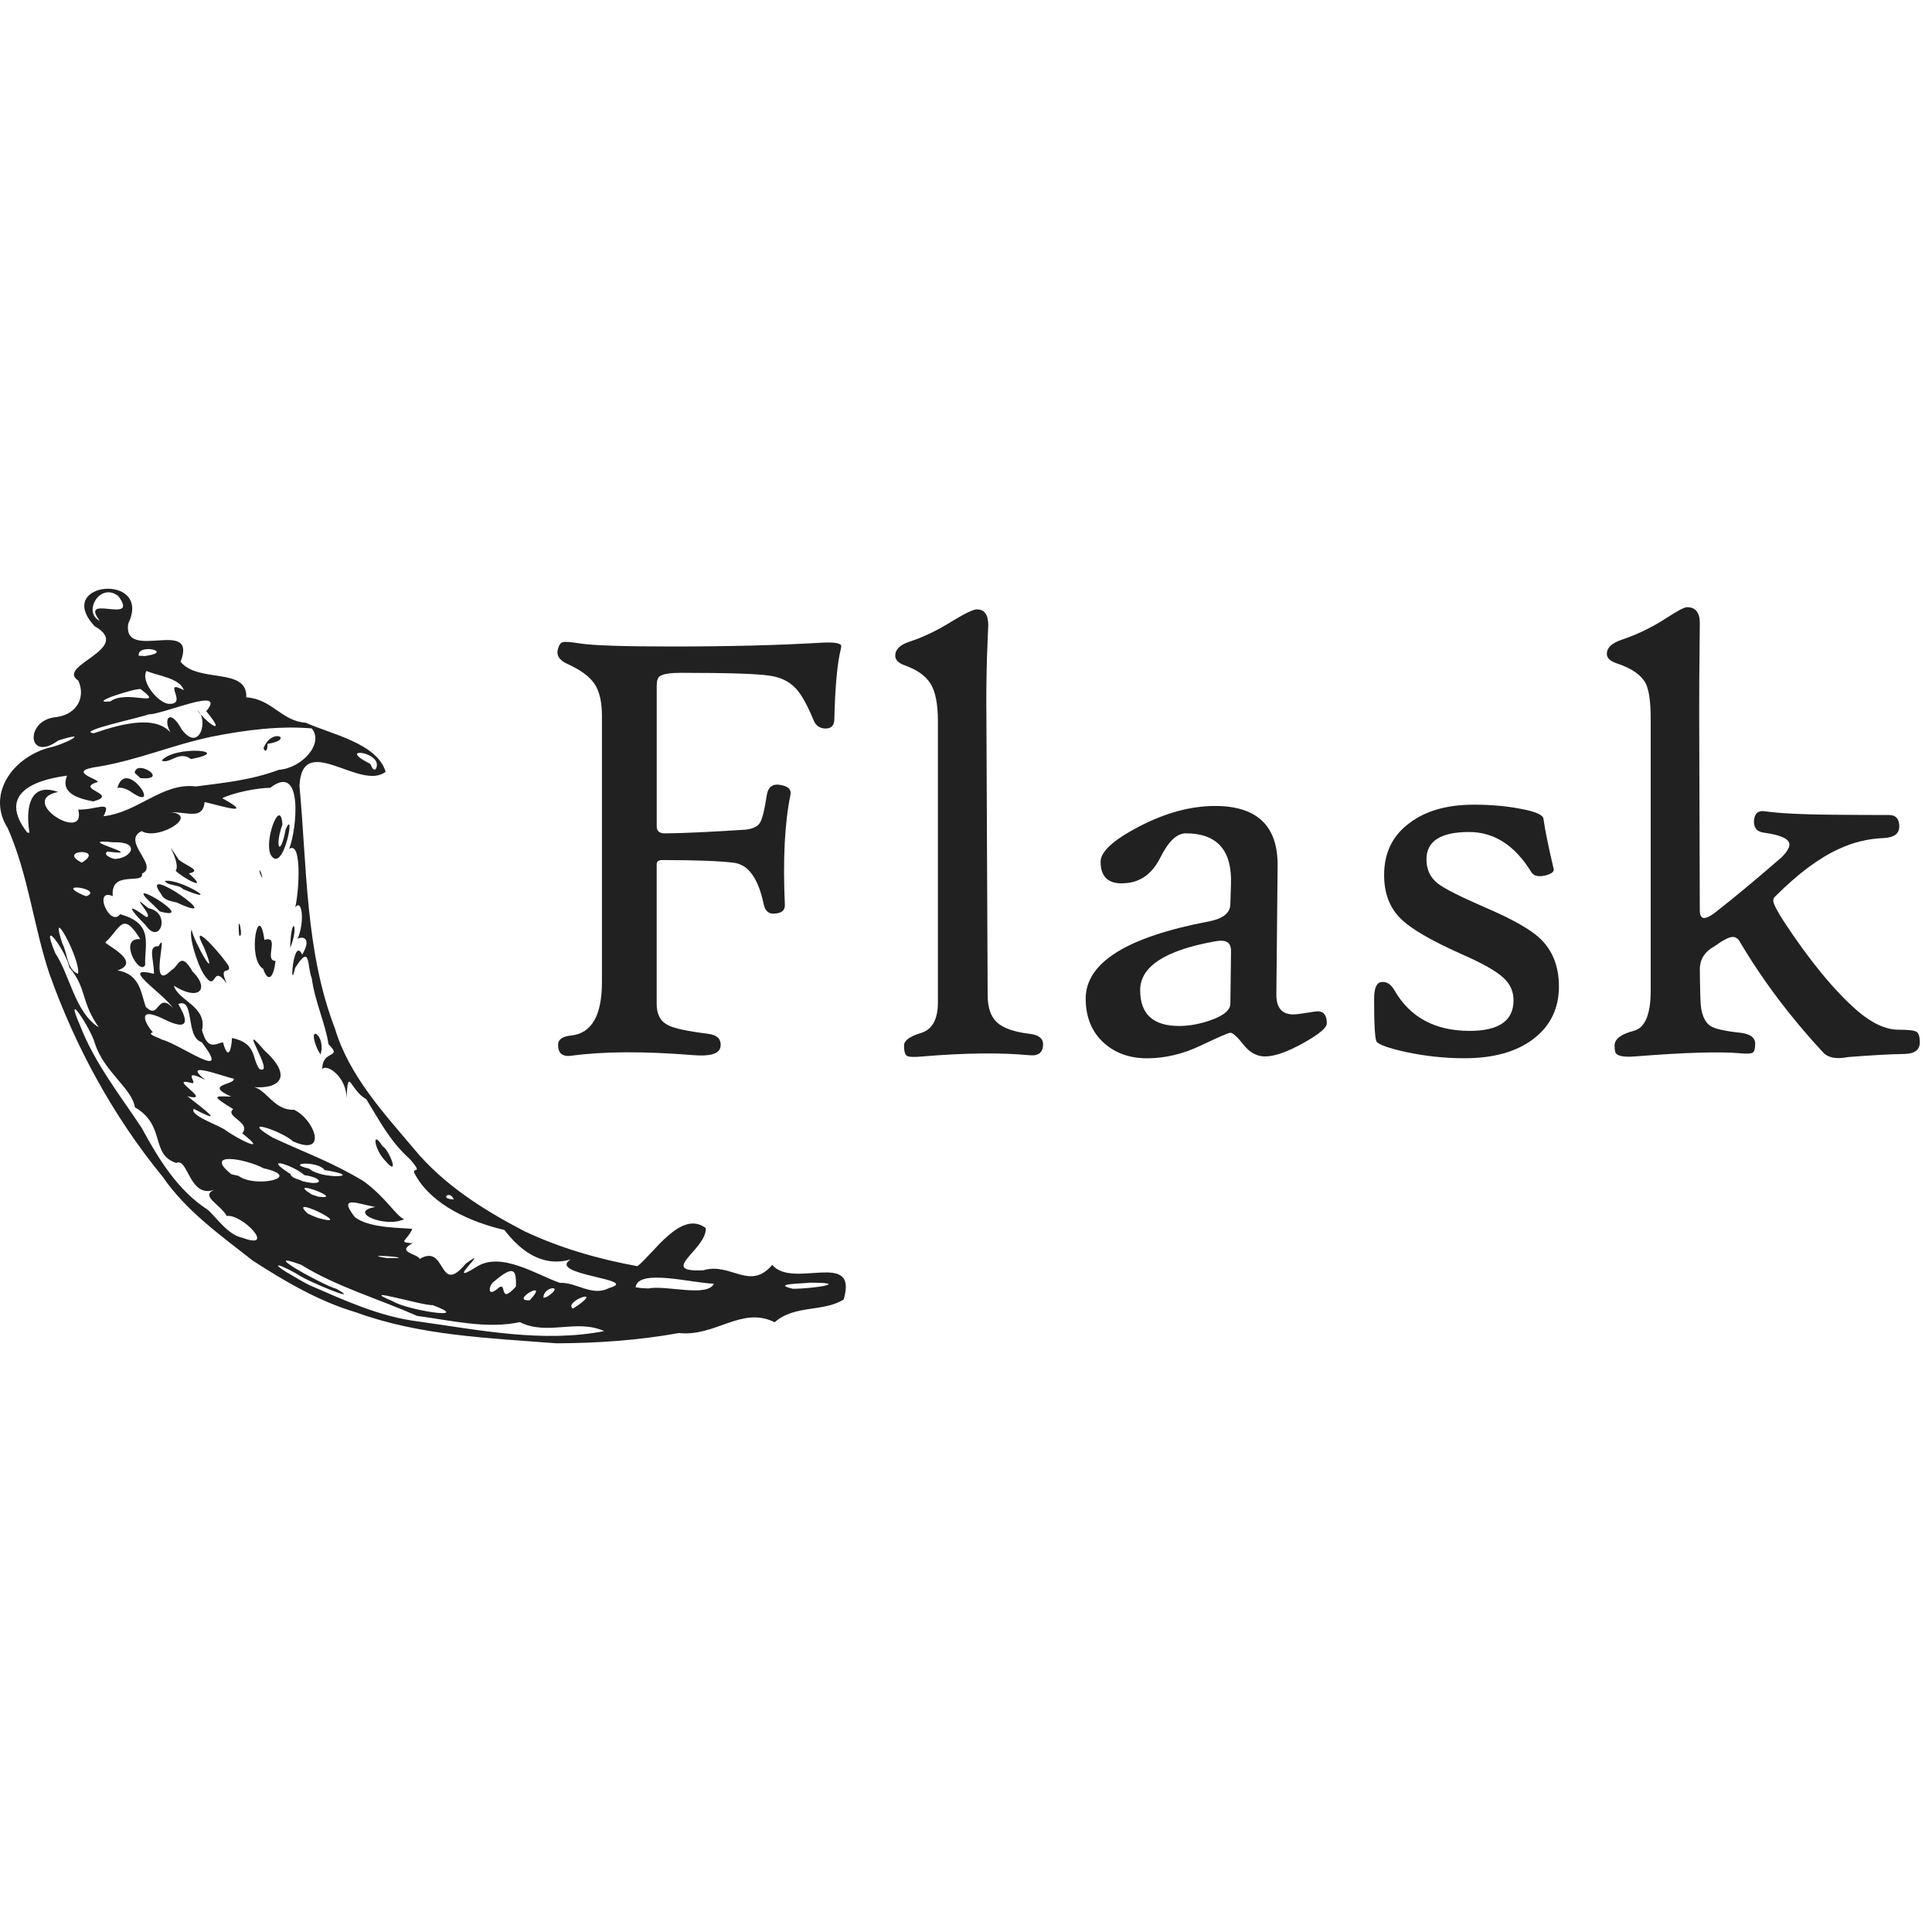
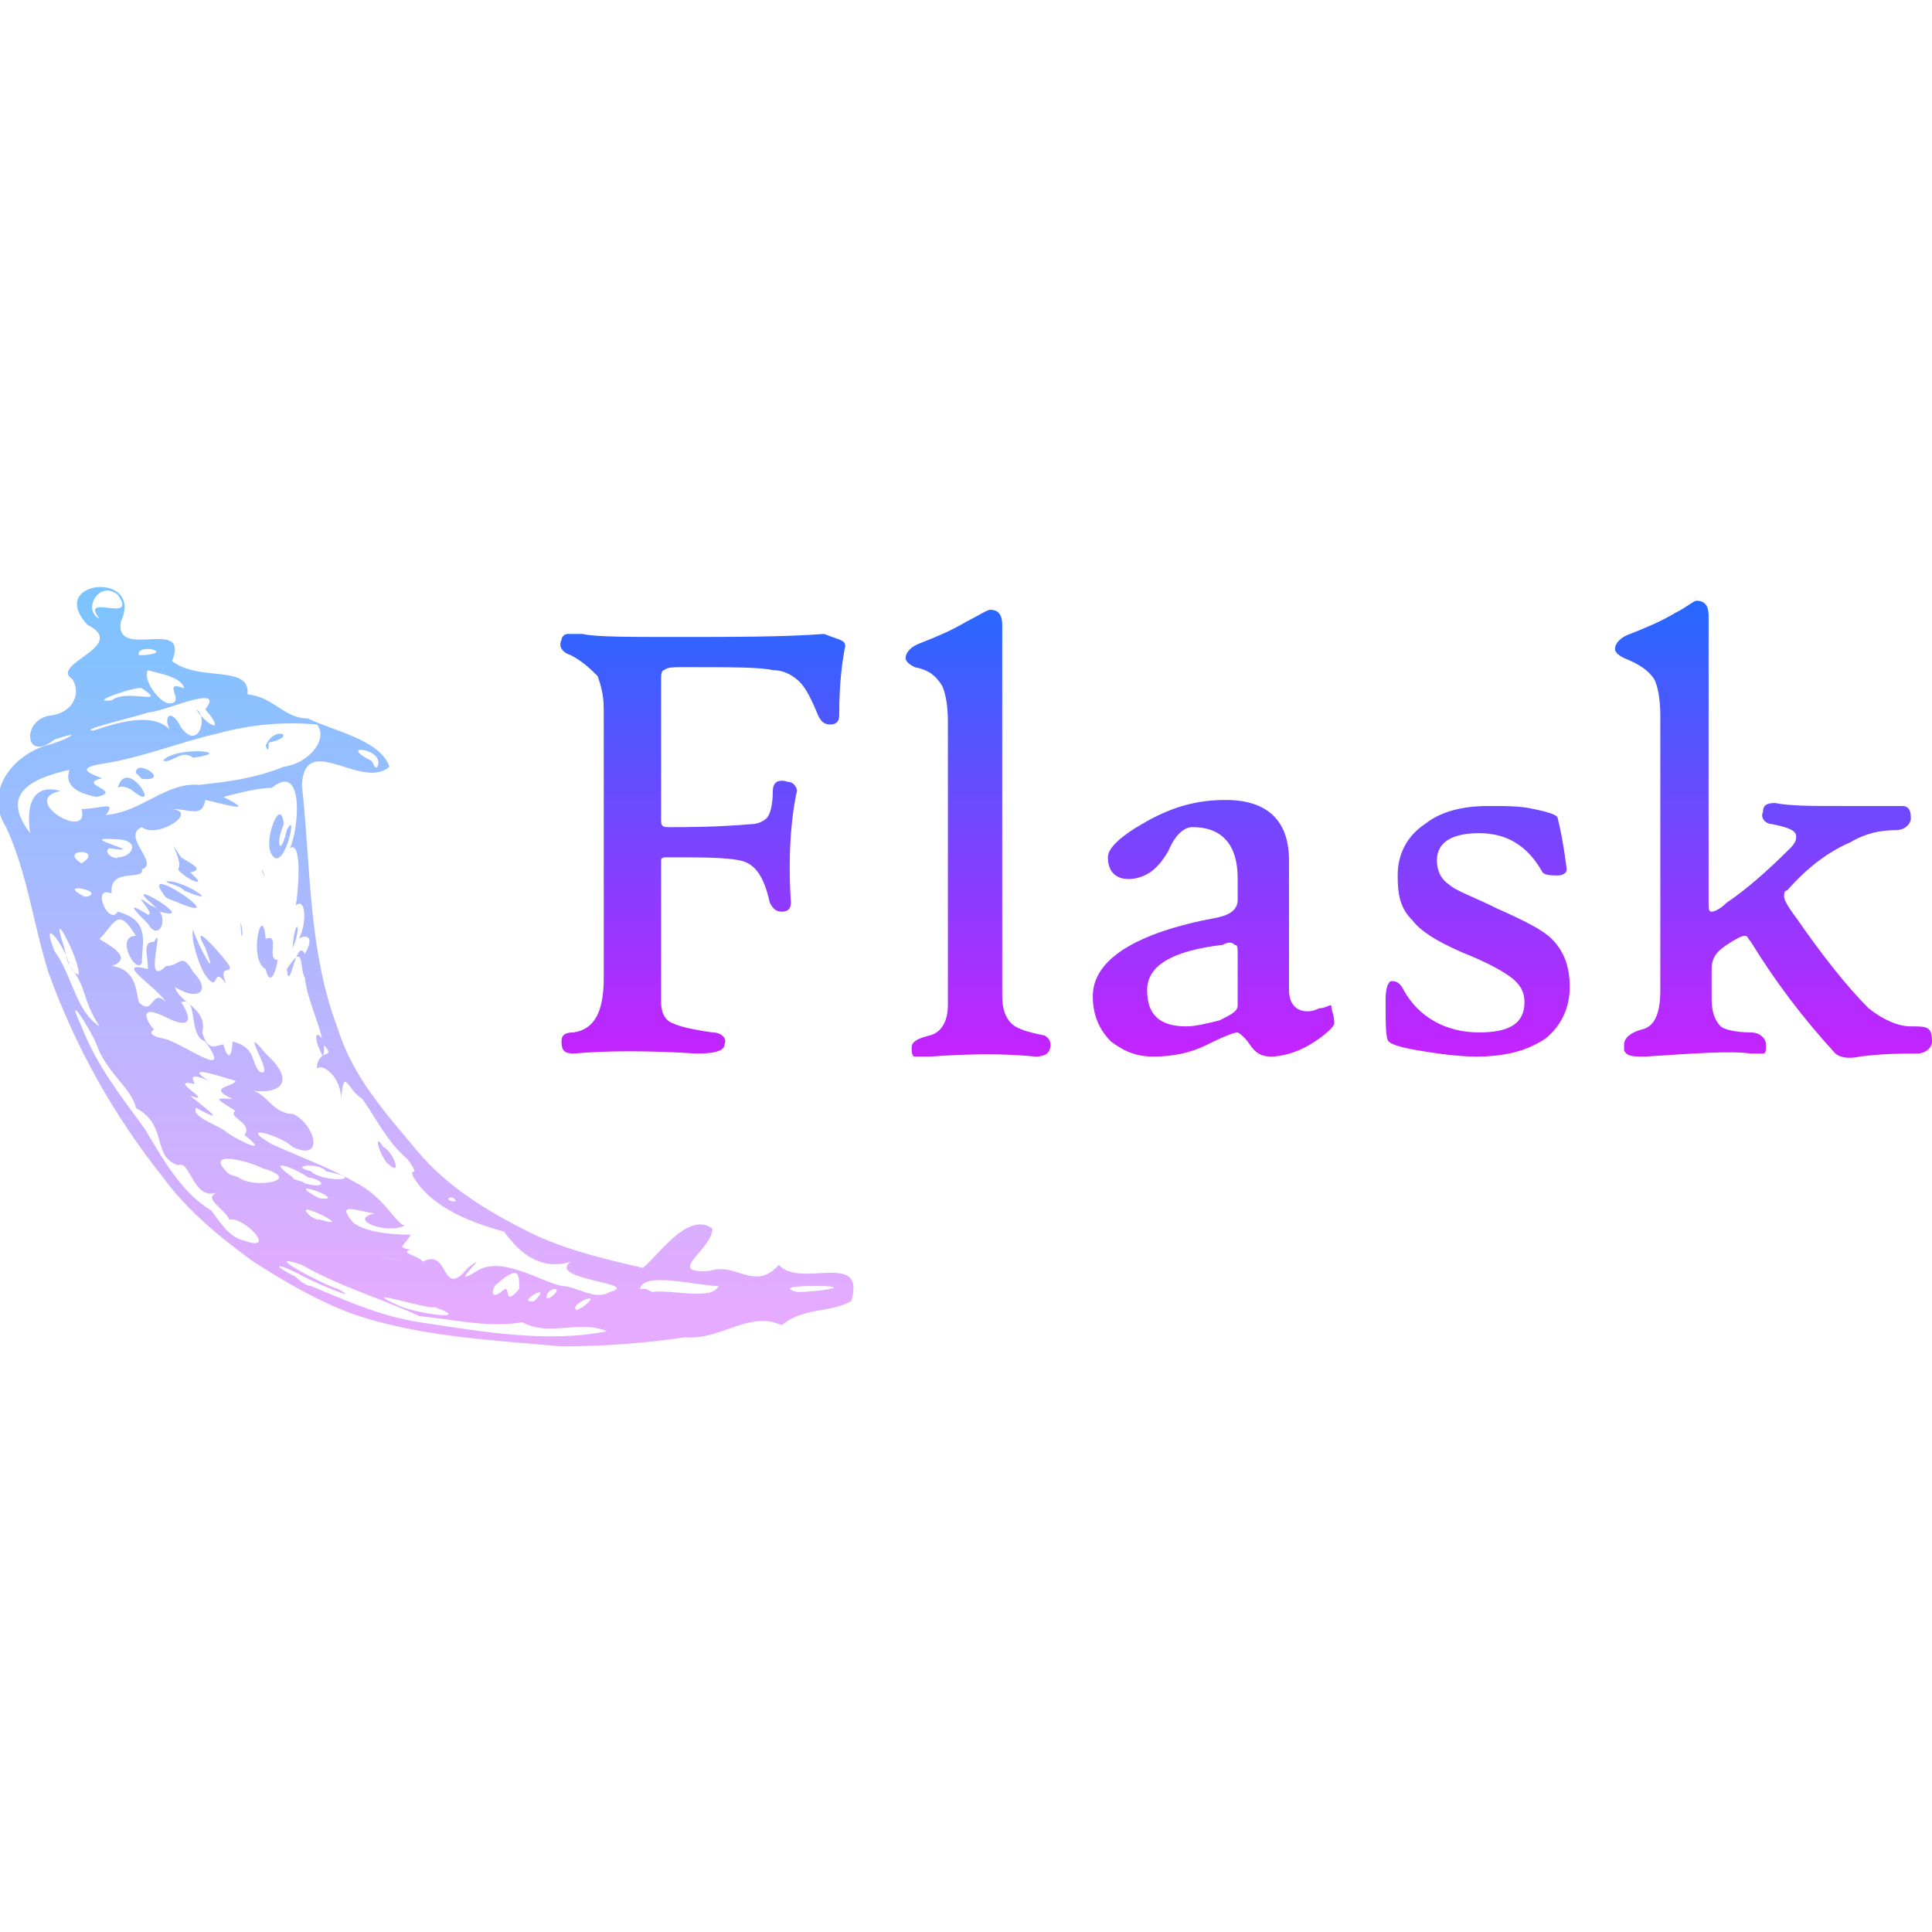
- <svg xmlns="http://www.w3.org/2000/svg" viewBox="0 0 48 48" width="96px" height="96px">
-   <path fill="#212121" d="M6.28,31.32c-0.801-0.63-1.655-1.233-2.238-2.083 c-1.228-1.499-2.173-3.235-2.82-5.059c-0.391-1.186-0.524-2.458-1.028-3.598c-0.527-0.828,0.09-1.733,0.997-1.997 c0.404-0.078,1.114-0.458,0.257-0.186c-0.768,0.564-0.843-0.512-0.055-0.58c0.538-0.071,0.736-0.512,0.552-0.908 c-0.577-0.376,1.4-0.79,0.405-1.352c-1.036-1.118,1.45-1.333,0.836-0.064c-0.147,0.976,1.737-0.179,1.3,0.949 c0.444,0.541,1.664,0.123,1.633,0.883c0.647,0.044,0.869,0.589,1.477,0.631c0.63,0.284,1.771,0.508,1.985,1.218 c-0.625,0.495-2.071-1.022-2.141,0.347c0.189,2.022,0.141,4.106,0.881,6.031c0.35,1.166,1.198,2.084,1.965,2.992 c0.733,0.889,1.726,1.516,2.738,2.043c0.888,0.419,1.845,0.696,2.813,0.871c0.392-0.3,1.085-1.416,1.698-0.946 c0.029,0.529-1.215,1.105-0.059,1.047c0.679-0.205,1.15,0.525,1.71-0.133c0.515,0.61,2.142-0.39,1.775,0.858 c-0.496,0.32-1.219,0.127-1.715,0.567c-0.819-0.409-1.471,0.366-2.377,0.268c-1.007,0.18-2.031,0.253-3.051,0.255 c-1.674-0.132-3.384-0.188-4.977-0.771C7.944,32.342,7.068,31.831,6.28,31.32L6.28,31.32z M7.694,31.932 c0.876,0.379,1.733,0.778,2.693,0.899c1.523,0.212,3.096,0.538,4.625,0.24c-0.692-0.312-1.407,0.122-2.097-0.223 c-0.827,0.178-1.714-0.045-2.554-0.155c-0.956-0.426-1.987-0.718-2.882-1.271c-1.118-0.408,0.578,0.524,0.88,0.599 c0.699,0.397-0.769-0.203-0.976-0.368c-0.586-0.328-0.66-0.26-0.058,0.074C7.447,31.797,7.567,31.872,7.694,31.932L7.694,31.932z M6.027,30.754c0.849,0.314-0.004-0.597-0.393-0.544c-0.172-0.299-0.659-0.488-0.316-0.649c-0.617,0.214-0.646-0.814-0.936-0.667 c-0.653-0.206-0.254-0.936-1.031-1.384c-0.071-0.472-0.772-0.882-0.996-1.595c-0.099-0.365-0.792-1.412-0.366-0.437 c0.363,0.939,1.001,1.742,1.532,2.545c0.412,0.764,0.9,1.563,1.651,2.04C5.425,30.306,5.669,30.678,6.027,30.754L6.027,30.754z M3.581,28.069 M7.043,31.131 M7.504,31.299 M8.081,31.54 M9.07,32.091 M7.171,30.767 M7.604,30.983 M9.767,32.333 c0.348,0.219,2.03,0.481,0.977,0.09C10.567,32.46,8.79,31.92,9.767,32.333z M6.333,29.659 M7.34,30.246 M8.187,30.765 M5.924,29.213c0.408,0.313,1.645,0.04,0.625-0.187c-0.465-0.248-1.511-0.417-0.798,0.149L5.924,29.213L5.924,29.213z M8.761,30.944 M7.899,30.259c0.998,0.282-0.839-0.631-0.246-0.104l0.131,0.059L7.899,30.259L7.899,30.259z M9.627,31.258 C10.572,31.267,8.774,31.128,9.627,31.258L9.627,31.258z M5.56,28.666 M11.225,32.155 M7.172,29.653 M5.65,28.556 M3.846,27.39 M8.581,30.395 M11.529,32.204 M8.321,30.126 M6.125,28.734 M9.839,31.042 M7.907,29.731c0.725,0.093-0.862-0.493-0.159-0.052 L7.907,29.731L7.907,29.731z M10.426,31.279c0.677-0.405,0.454,0.947,1.148,0.114c0.685-0.5-0.592,0.618,0.253,0.089 c0.611-0.408,1.512,0.194,2.082,0.39c0.41-0.02,0.808,0.354,1.228,0.126c0.808-0.218-1.581-0.323-0.955-0.709 c-0.74,0.215-1.286-0.257-1.65-0.731c-0.83-0.192-1.789-0.616-2.203-1.35c-0.169-0.276,0.244,0.039-0.146-0.412 c-0.5-0.445-0.75-0.95-1.085-1.49c-0.401-0.214-0.448-0.844-0.488-0.021c0.003-0.519-0.484-0.868-0.603-0.723 c-0.002-0.5,0.522-0.249,0.155-0.619c-0.079-0.518-0.339-1.058-0.417-1.643c-0.121-0.282-0.017-0.886-0.414-0.248 c-0.145,0.675-0.048-0.829,0.177-0.333c0.295-0.506-0.106-0.446-0.122-0.376c0.192-0.427,0.122-1.032-0.05-0.801 c0.102-0.452,0.162-1.665-0.153-1.45c0.191-0.473,0.362-2.165-0.467-1.52c-0.336,0.005-0.918,0.122-1.194,0.259 c0.863,0.476-0.087,0.172-0.438,0.096c-0.046,0.44-0.394,0.25-0.828,0.254c0.694,0.086-0.338,0.71-0.736,0.468 C3,20.896,3.964,21.513,3.528,21.704c0.054,0.288-0.792-0.104-0.726,0.56c-0.502-0.211-0.069,0.788,0.182,0.45 c0.854,0.231,0.601,0.758,0.623,1.259c-0.139,0.292-0.687-0.686-0.122-0.64c-0.446-0.724-0.493-0.262-0.863,0.075 c-0.086,0.024,0.945,0.479,0.298,0.703c0.569,0.088,0.585,0.586,0.701,0.901c0.342,0.356,0.272-0.393,0.681,0.035 c-0.259-0.382-1.372-1.075-0.476-0.853C3.821,23.81,3.664,23.5,3.938,23.508c0.272-0.492-0.285,1.214,0.328,0.588 c0.17-0.074,0.212-0.493,0.517,0.04c0.443,0.436,0.16,0.751-0.465,0.352c0.112,0.379,0.836,0.515,0.7,1.108 c0.144,0.522,0.346,0.329,0.522,0.299c0.138,0.507,0.216,0.134,0.223-0.107c0.632,0.135,0.484,0.509,0.682,0.77 c0.435,0.197-0.623-1.332,0.124-0.46c0.786,0.71,0.295,1.006-0.411,0.893c0.447-0.036,0.591,0.604,1.149,0.581 c0.509,0.242,0.854,1.173-0.024,0.786c-0.305-0.275-1.382-0.613-0.502-0.091c0.813,0.377,1.459,0.602,2.243,1.074 c0.561,0.401,0.804,0.86,1.016,0.95c-0.472,0.225-1.422-0.18-0.716-0.304c-0.44-0.08-0.935-0.303-0.513,0.246 c0.358,0.299,1.269,0.267,1.433,0.301c-0.138,0.305-0.376,0.329,0.006,0.353C9.824,31.115,10.387,31.15,10.426,31.279 L10.426,31.279z M9.555,28.82c-0.259-0.271-0.326-0.778-0.046-0.337C9.653,28.541,9.969,29.313,9.555,28.82L9.555,28.82z M12.391,30.622 M9.146,28.156 M8.864,27.777 M5.448,25.419 M8.167,26.893 M6.246,25.557 M7.895,26.085 c-0.309-0.692,0.219-0.378,0.068,0.113L7.895,26.085L7.895,26.085z M5.052,24.19c-0.138-0.227-0.366-0.893-0.293-1.096 c0.067,0.331,0.704,1.425,0.313,0.453c-0.432-0.815,0.517,0.264,0.615,0.468c0.045,0.202-0.267-0.055-0.055,0.419 C5.246,23.894,5.404,24.731,5.052,24.19z M4.174,23.585 M4.569,23.721 M3.618,22.985c-0.327-0.325-0.564-0.625,0.015-0.202 c0.223,0.009-0.496-0.681,0.054-0.219C4.265,22.67,3.973,23.512,3.618,22.985z M4.118,22.972 M4.425,23.071 M3.814,22.487 c-0.951-0.846,1.195,0.442,0.155,0.157L3.814,22.487L3.814,22.487z M6.538,24.07c-0.411-0.247-0.109-1.737,0.031-0.718 c0.4-0.129-0.022,0.526,0.276,0.52C6.799,24.286,6.665,24.435,6.538,24.07z M7.546,24.665 M7.371,24.492 M4.001,22.209 c-0.611-0.843,1.775,0.852,0.391,0.214C4.247,22.385,4.073,22.372,4.001,22.209z M5.941,23.238 C5.883,22.528,6.07,23.355,5.941,23.238L5.941,23.238z M7.414,24.183 M4.094,21.888c0.363-0.078,1.504,0.638,0.456,0.204 C4.434,21.963,4.186,22.021,4.094,21.888z M7.212,23.441c0.039-0.726,0.217-0.433,0.001,0.104L7.212,23.441L7.212,23.441 L7.212,23.441z M4.365,21.635c0.148-0.217-0.393-0.981,0.078-0.274c0.203,0.162,0.589,0.271,0.248,0.339 C5.226,22.172,4.56,21.828,4.365,21.635z M7.057,23.215 M4.056,20.872 M4.758,21.29 M6.739,22.392 M6.625,22.138 M6.456,21.693 C6.41,21.413,6.613,22.045,6.456,21.693L6.456,21.693z M6.731,21.246c-0.189-0.333,0.238-1.466,0.286-0.763 c-0.199,0.547-0.057,0.854,0.081,0.119C7.355,20.025,7.043,21.743,6.731,21.246L6.731,21.246z M7.013,19.561 M6.541,28.854 M7.513,29.346c0.54,0.139,0.538-0.084,0.049-0.15c-0.263-0.244-1.092-0.504-0.35-0.03C7.262,29.29,7.417,29.287,7.513,29.346 L7.513,29.346z M5.594,28.072c0.298,0.222,1.121,0.629,0.424,0.085c0.235-0.273-0.45-0.419-0.223-0.601 c-0.578-0.354-0.456-0.322-0.051-0.311c-0.695-0.311,0.1-0.287,0.063-0.446c-0.268-0.053-1.331-0.472-0.705,0.034 c-0.636-0.324-0.151,0.121-0.344,0.074c-0.65-0.177,0.579,0.495-0.103,0.328c0.373,0.295,1.004,0.757,0.158,0.313 C4.701,27.707,5.418,27.95,5.594,28.072L5.594,28.072z M6.61,28.655 M11.812,31.806 M12.347,32.031 c0.285-0.276,0.012,0.44,0.472-0.068c0.005-0.363-0.014-0.578-0.529-0.137C12.148,31.906,12.084,32.241,12.347,32.031 L12.347,32.031z M3.86,26.702 M4.431,27.076 M7.679,29.034c0.317,0.282,1.456,0.207,0.385,0.035 C7.905,28.835,7.056,28.891,7.679,29.034z M12.143,31.792 M13.158,32.489 M13.16,32.305C13.7,31.733,12.636,32.339,13.16,32.305 L13.16,32.305z M2.456,25.526c-0.461-0.657-0.286-0.953-0.731-1.489c-0.084-0.41-0.762-1.342-0.351-0.355 C1.751,24.259,1.863,25.152,2.456,25.526z M12.99,32.123 M13.749,32.421 M3.691,25.975 M13.591,32.218 c0.482-0.311-0.111-0.263-0.087,0.029L13.591,32.218L13.591,32.218z M7.048,28.094 M7.453,28.326 M14.364,32.428 c0.618-0.446-0.374-0.085-0.13,0.084L14.364,32.428L14.364,32.428z M14.128,32.313 M15.336,33.118 M4.001,25.822 c0.453,0.101,1.81,1.115,1.009,0.07c-0.41-0.121-0.164-1.123-0.582-0.946c0.281,0.469,0.231,0.668-0.358,0.373 c-0.741-0.362-0.416,0.179-0.271,0.328C3.6,25.692,4.059,25.819,4.001,25.822L4.001,25.822z M1.938,24.193 c0.081-0.335-0.746-1.845-0.391-0.756C1.675,23.665,1.662,24.097,1.938,24.193z M5.724,26.528 M6.298,26.661 M11.274,29.798 C11.179,29.555,10.899,29.792,11.274,29.798L11.274,29.798z M11.513,29.972 M13.485,31.215 M2.968,24.456 M10.836,29.413 M2.754,23.957 M3.765,24.447 M16.103,32.012c0.448-0.091,1.469,0.228,1.634-0.119c-0.544-0.013-1.883-0.384-1.946,0.088 l0.119,0.019L16.103,32.012L16.103,32.012L16.103,32.012z M4.087,24.528 M1.427,22.683 M2.061,22.842 M2.424,23.02 M4.704,24.483 M2.182,22.619 M0.882,21.775 M1.075,21.629 M2.144,22.267c0.452-0.178-0.823-0.367-0.092-0.034L2.144,22.267z M16.446,31.101 M18.174,31.997 M2.253,21.707 M0.733,20.688c-0.082-0.468-0.071-1.29,0.711-1.012c-1.043,0.207,0.722,1.296,0.499,0.436 c0.438,0.021,0.858-0.259,0.628,0.167c0.864-0.095,1.463-0.845,2.297-0.74c0.65-0.086,1.361-0.151,2.061-0.413 c0.576-0.041,1.13-0.662,0.815-1.029c-0.785-0.066-1.608,0.032-2.476,0.204c-0.962,0.2-1.836,0.58-2.806,0.743 c-0.946,0.127,0.19,0.35-0.081,0.4c-0.494,0.171,0.589,0.287-0.064,0.467c-0.403-0.077-0.823-0.215-0.651-0.64 c-0.906,0.118-1.703,0.494-0.987,1.416L0.733,20.688L0.733,20.688L0.733,20.688z M2.917,19.576 c0.212-0.783,1.138,0.644,0.348,0.104C3.171,19.609,3.015,19.552,2.917,19.576z M2.958,19.196 M3.347,19.203 c0.028-0.36,0.891,0.191,0.142,0.13L3.347,19.203L3.347,19.203z M3.88,18.988 M4.016,18.897c0.324-0.389,1.834-0.248,0.729-0.038 C4.449,18.636,4.222,18.991,4.016,18.897z M5.987,18.593 M6.547,18.59c0.204-0.536,0.794-0.215,0.095-0.108 C6.657,18.54,6.621,18.759,6.547,18.59z M2.033,21.432C2.644,21.058,1.384,21.107,2.033,21.432L2.033,21.432z M2.485,21.557 M1.153,20.613 M19.194,31.899 M17.361,30.648 M19.698,32.019c0.488,0.002,1.479-0.152,0.417-0.151 C19.948,31.894,19.144,31.889,19.698,32.019L19.698,32.019z M2.882,21.338c0.395-0.027,0.618-0.436-0.076-0.412 c-1.076-0.111,0.95,0.369-0.138,0.231C2.521,21.254,2.873,21.364,2.882,21.338z M3.23,21.514 M3.642,20.413 M2.329,18.217 c0.705-0.24,1.669-0.509,2.002,0.118c-0.339-0.408-0.137-0.809,0.183-0.213c0.452,0.603,0.679-0.274,0.385-0.477 c0.335,0.417,0.717,0.614,0.225,0.026c0.535-0.643-1.071,0.084-1.436,0.077C3.511,17.828,1.874,18.167,2.329,18.217z M2.742,17.426 c0.402-0.303,1.391,0.181,0.756-0.302C3.436,17.07,2.109,17.49,2.742,17.426z M4.208,17.487c0.471,0.012-0.203-0.632,0.358-0.34 c-0.092-0.301-0.653-0.357-0.927-0.477C3.483,16.944,3.954,17.49,4.208,17.487z M2.999,16.156 M3.598,16.299 c0.758-0.101-0.193-0.327-0.153-0.008L3.598,16.299L3.598,16.299z M2.479,15.424c-0.534-0.697,1.004,0.117,0.462-0.613 C2.484,14.448,2.046,15.221,2.479,15.424z M9.332,19.115c0.245-0.434-1.011-0.585-0.165-0.154 C9.244,18.987,9.227,19.145,9.332,19.115z" />
-   <path fill="#212121" d="M20.891,16.121c-0.088,0.345-0.142,0.925-0.162,1.739c0,0.16-0.072,0.24-0.216,0.24 c-0.144,0-0.245-0.07-0.301-0.209c-0.155-0.376-0.301-0.639-0.441-0.788c-0.165-0.175-0.384-0.281-0.657-0.317 c-0.294-0.046-1.025-0.07-2.195-0.07c-0.268,0-0.443,0.028-0.526,0.085c-0.052,0.036-0.077,0.113-0.077,0.232v3.502 c0,0.119,0.075,0.175,0.224,0.17c0.459-0.005,1.123-0.036,1.994-0.093c0.17-0.021,0.285-0.076,0.344-0.166 c0.059-0.09,0.117-0.323,0.174-0.7c0.036-0.206,0.157-0.286,0.363-0.24c0.175,0.036,0.25,0.116,0.224,0.24 c-0.144,0.701-0.191,1.613-0.139,2.736c0.005,0.134-0.08,0.206-0.255,0.216c-0.144,0.015-0.234-0.062-0.271-0.232 c-0.134-0.644-0.383-0.988-0.746-1.032c-0.363-0.044-0.955-0.066-1.774-0.066c-0.093,0-0.139,0.034-0.139,0.1v3.478 c0,0.258,0.095,0.433,0.286,0.526c0.149,0.077,0.472,0.147,0.966,0.209c0.252,0.026,0.363,0.137,0.332,0.332 c-0.031,0.17-0.258,0.237-0.68,0.201c-1.221-0.098-2.229-0.093-3.022,0.015c-0.222,0.031-0.332-0.059-0.332-0.271 c0-0.134,0.111-0.211,0.332-0.232c0.505-0.057,0.758-0.5,0.758-1.33v-6.617c0-0.34-0.061-0.602-0.182-0.785 c-0.121-0.183-0.347-0.349-0.676-0.499c-0.206-0.093-0.283-0.219-0.232-0.379c0.026-0.098,0.067-0.152,0.124-0.162 c0.052-0.015,0.188-0.005,0.41,0.031c0.325,0.052,1.09,0.077,2.296,0.077c1.422,0,2.651-0.031,3.687-0.093 c0.345-0.021,0.518,0.008,0.518,0.085C20.898,16.08,20.896,16.1,20.891,16.121L20.891,16.121z" />
-   <path fill="#212121" d="M25.915,25.945c0,0.206-0.116,0.296-0.348,0.271 c-0.711-0.067-1.592-0.057-2.644,0.031c-0.211,0.021-0.341,0.015-0.39-0.015c-0.049-0.031-0.073-0.116-0.073-0.255 c0-0.124,0.14-0.228,0.421-0.313c0.281-0.085,0.421-0.339,0.421-0.761v-6.995c0-0.417-0.061-0.724-0.182-0.92 c-0.121-0.196-0.334-0.348-0.638-0.456c-0.16-0.057-0.24-0.137-0.24-0.24c0-0.155,0.116-0.271,0.348-0.348 c0.35-0.113,0.714-0.289,1.09-0.526c0.309-0.186,0.505-0.278,0.587-0.278c0.191,0,0.286,0.131,0.286,0.394 c0-0.021-0.01,0.237-0.031,0.773c-0.015,0.51-0.021,1.013-0.015,1.507l0.031,6.903c0,0.314,0.077,0.542,0.232,0.684 c0.155,0.142,0.42,0.236,0.796,0.282C25.799,25.708,25.915,25.796,25.915,25.945z" />
-   <path fill="#212121" d="M32.964,25.427c0,0.108-0.197,0.272-0.591,0.491 c-0.394,0.219-0.71,0.329-0.947,0.329c-0.201,0-0.379-0.098-0.533-0.294c-0.155-0.196-0.263-0.294-0.325-0.294 c-0.046,0-0.291,0.106-0.734,0.317c-0.443,0.211-0.889,0.317-1.337,0.317c-0.423,0-0.776-0.124-1.059-0.371 c-0.309-0.273-0.464-0.644-0.464-1.113c0-0.891,1.02-1.53,3.061-1.917c0.35-0.067,0.528-0.209,0.533-0.425l0.015-0.495 c0.031-0.845-0.343-1.268-1.121-1.268c-0.222,0-0.432,0.198-0.63,0.595c-0.198,0.397-0.483,0.611-0.854,0.642 c-0.423,0.041-0.634-0.137-0.634-0.533c0-0.247,0.314-0.536,0.943-0.866c0.66-0.345,1.293-0.518,1.901-0.518 c1.046,0,1.564,0.497,1.554,1.492l-0.031,3.185c-0.005,0.335,0.137,0.502,0.425,0.502c0.057,0,0.165-0.013,0.325-0.039 c0.16-0.026,0.252-0.039,0.278-0.039C32.89,25.126,32.964,25.226,32.964,25.427L32.964,25.427z M30.584,23.665 c0.005-0.129-0.024-0.214-0.089-0.255c-0.064-0.041-0.166-0.049-0.305-0.023c-1.242,0.222-1.863,0.626-1.863,1.214 c0,0.593,0.322,0.889,0.966,0.889c0.258,0,0.523-0.049,0.796-0.147c0.319-0.113,0.479-0.25,0.479-0.41L30.584,23.665z" />
-   <path fill="#212121" d="M38.731,24.507c0,0.546-0.21,0.98-0.63,1.302c-0.42,0.322-0.993,0.483-1.72,0.483 c-0.484,0-0.969-0.052-1.453-0.155c-0.417-0.093-0.66-0.178-0.727-0.255c-0.041-0.072-0.062-0.425-0.062-1.059 c0-0.273,0.062-0.415,0.186-0.425c0.124-0.015,0.229,0.052,0.317,0.201c0.386,0.675,1.01,1.013,1.871,1.013 c0.727,0,1.09-0.253,1.09-0.758c0-0.222-0.082-0.407-0.247-0.557c-0.18-0.17-0.531-0.368-1.051-0.595 c-0.752-0.335-1.255-0.629-1.507-0.881c-0.273-0.268-0.41-0.629-0.41-1.082c0-0.557,0.214-0.989,0.642-1.299 c0.397-0.299,0.928-0.448,1.592-0.448c0.417,0,0.799,0.034,1.144,0.1c0.371,0.067,0.564,0.149,0.58,0.247 c0.041,0.289,0.126,0.706,0.255,1.252c0.015,0.067-0.057,0.121-0.216,0.162c-0.17,0.036-0.283,0.008-0.34-0.085 c-0.407-0.665-0.922-0.997-1.546-0.997c-0.706,0-1.059,0.227-1.059,0.68c0,0.253,0.095,0.453,0.286,0.603 c0.17,0.129,0.569,0.33,1.198,0.603c0.66,0.283,1.108,0.539,1.345,0.765C38.576,23.619,38.731,24.013,38.731,24.507z" />
-   <path fill="#212121" d="M47.697,25.899c0,0.18-0.121,0.276-0.363,0.286 c-0.361,0.005-0.832,0.031-1.415,0.077c-0.289,0.057-0.495,0.021-0.618-0.108c-0.814-0.876-1.505-1.793-2.072-2.752 c-0.046-0.082-0.106-0.124-0.178-0.124c-0.088,0-0.24,0.077-0.456,0.232c-0.242,0.134-0.363,0.325-0.363,0.572 c0,0.175,0.005,0.428,0.015,0.758c0.01,0.33,0.093,0.546,0.247,0.649c0.108,0.072,0.358,0.129,0.75,0.17 c0.242,0.031,0.363,0.121,0.363,0.271c0,0.119-0.019,0.192-0.058,0.22c-0.039,0.028-0.14,0.035-0.305,0.019 c-0.515-0.046-1.386-0.021-2.613,0.077c-0.309,0.026-0.477-0.013-0.502-0.116c-0.01-0.036-0.015-0.088-0.015-0.155 c0-0.16,0.157-0.281,0.472-0.363c0.283-0.072,0.425-0.405,0.425-0.997V17.86c0-0.423-0.041-0.716-0.124-0.881 c-0.113-0.211-0.35-0.376-0.711-0.495c-0.17-0.057-0.255-0.137-0.255-0.24c0-0.149,0.121-0.265,0.363-0.348 c0.386-0.129,0.755-0.307,1.105-0.533c0.283-0.186,0.459-0.278,0.526-0.278c0.211,0,0.317,0.134,0.317,0.402 c0-0.036-0.003,0.219-0.008,0.765c-0.005,0.376-0.008,0.881-0.008,1.515l0.015,4.839c0,0.134,0.036,0.201,0.108,0.201 c0.077,0,0.196-0.067,0.356-0.201c0.428-0.335,0.953-0.773,1.577-1.314c0.124-0.129,0.186-0.232,0.186-0.309 c0-0.139-0.209-0.237-0.626-0.294c-0.18-0.021-0.265-0.121-0.255-0.301c0.015-0.18,0.106-0.258,0.271-0.232 c0.371,0.052,0.912,0.08,1.623,0.085c0.495,0.005,0.987,0.008,1.476,0.008c0.16,0.005,0.24,0.1,0.24,0.286 c0,0.175-0.126,0.271-0.379,0.286c-0.397,0.015-0.77,0.106-1.121,0.271c-0.49,0.222-1.013,0.611-1.569,1.167 c-0.041,0.031-0.062,0.07-0.062,0.116c0,0.072,0.088,0.245,0.263,0.518c0.644,0.979,1.252,1.719,1.824,2.218 c0.366,0.314,0.709,0.472,1.028,0.472c0.237,0,0.384,0.017,0.441,0.05C47.669,25.666,47.697,25.755,47.697,25.899L47.697,25.899z" />
+ <svg xmlns="http://www.w3.org/2000/svg" viewBox="0 0 64 64" width="96px" height="96px">
+   <linearGradient id="path2900_1_" x1="14.099" x2="14.099" y1="16.277" y2="43.569" gradientUnits="userSpaceOnUse">
+     <stop offset="0" stop-color="#6dc7ff" />
+     <stop offset="1" stop-color="#e6abff" />
+   </linearGradient>
+   <path id="path2900" fill="url(#path2900_1_)" d="M8.4,41.8c-1.1-0.8-2.2-1.7-3-2.8c-1.6-2-2.9-4.3-3.8-6.8c-0.5-1.6-0.7-3.3-1.4-4.8 c-0.7-1.1,0.1-2.3,1.3-2.7c0.5-0.1,1.5-0.6,0.3-0.2c-1,0.8-1.1-0.7-0.1-0.8c0.7-0.1,1-0.7,0.7-1.2c-0.8-0.5,1.9-1.1,0.5-1.8 c-1.4-1.5,1.9-1.8,1.1-0.1c-0.2,1.3,2.3-0.2,1.7,1.3C6.6,22.6,8.3,22,8.2,23c0.9,0.1,1.2,0.8,2,0.8c0.8,0.4,2.4,0.7,2.7,1.6 C12,26.2,10.1,24.2,10,26c0.3,2.7,0.2,5.5,1.2,8.1c0.5,1.6,1.6,2.8,2.6,4c1,1.2,2.3,2,3.7,2.7c1.2,0.6,2.5,0.9,3.8,1.2 c0.5-0.4,1.5-1.9,2.3-1.3c0,0.7-1.6,1.5-0.1,1.4c0.9-0.3,1.5,0.7,2.3-0.2c0.7,0.8,2.9-0.5,2.4,1.2c-0.7,0.4-1.6,0.2-2.3,0.8 c-1.1-0.5-2,0.5-3.2,0.4c-1.4,0.2-2.7,0.3-4.1,0.3c-2.2-0.2-4.5-0.3-6.7-1C10.7,43.2,9.5,42.5,8.4,41.8L8.4,41.8z M10.3,42.6 c1.2,0.5,2.3,1,3.6,1.2c2,0.3,4.2,0.7,6.2,0.3c-0.9-0.4-1.9,0.2-2.8-0.3c-1.1,0.2-2.3-0.1-3.4-0.2c-1.3-0.6-2.7-1-3.9-1.7 c-1.5-0.5,0.8,0.7,1.2,0.8c0.9,0.5-1-0.3-1.3-0.5c-0.8-0.4-0.9-0.3-0.1,0.1C10,42.5,10.2,42.6,10.3,42.6L10.3,42.6z M8.1,41.1 c1.1,0.4,0-0.8-0.5-0.7c-0.2-0.4-0.9-0.7-0.4-0.9c-0.8,0.3-0.9-1.1-1.3-0.9c-0.9-0.3-0.3-1.3-1.4-1.9c-0.1-0.6-1-1.2-1.3-2.1 C3,34.1,2.1,32.7,2.7,34c0.5,1.3,1.3,2.3,2.1,3.4c0.6,1,1.2,2.1,2.2,2.7C7.3,40.5,7.6,41,8.1,41.1L8.1,41.1z M4.8,37.5 M9.5,41.6 M10.1,41.8 M10.8,42.1 M12.2,42.9 M9.6,41.1 M10.2,41.4 M13.1,43.2c0.5,0.3,2.7,0.6,1.3,0.1C14.2,43.4,11.8,42.6,13.1,43.2z M8.5,39.6 M9.8,40.4 M11,41.1 M7.9,39c0.5,0.4,2.2,0.1,0.8-0.3c-0.6-0.3-2-0.6-1.1,0.2L7.9,39L7.9,39z M11.8,41.3 M10.6,40.4 c1.3,0.4-1.1-0.8-0.3-0.1l0.2,0.1L10.6,40.4L10.6,40.4z M12.9,41.7C14.2,41.8,11.8,41.6,12.9,41.7L12.9,41.7z M7.5,38.3 M15.1,42.9 M9.6,39.6 M7.6,38.1 M5.2,36.5 M11.5,40.6 M15.5,43 M11.2,40.2 M8.2,38.4 M13.2,41.4 M10.6,39.7c1,0.1-1.2-0.7-0.2-0.1L10.6,39.7 L10.6,39.7z M14,41.8c0.9-0.5,0.6,1.3,1.5,0.2c0.9-0.7-0.8,0.8,0.3,0.1c0.8-0.5,2,0.3,2.8,0.5c0.5,0,1.1,0.5,1.6,0.2 c1.1-0.3-2.1-0.4-1.3-1c-1,0.3-1.7-0.3-2.2-1c-1.1-0.3-2.4-0.8-3-1.8c-0.2-0.4,0.3,0.1-0.2-0.6c-0.7-0.6-1-1.3-1.5-2 c-0.5-0.3-0.6-1.1-0.7,0c0-0.7-0.6-1.2-0.8-1c0-0.7,0.7-0.3,0.2-0.8c-0.1-0.7-0.5-1.4-0.6-2.2c-0.2-0.4,0-1.2-0.6-0.3 C9.6,33,9.8,31,10.1,31.6c0.4-0.7-0.1-0.6-0.2-0.5c0.3-0.6,0.2-1.4-0.1-1.1c0.1-0.6,0.2-2.2-0.2-1.9c0.3-0.6,0.5-2.9-0.6-2 c-0.5,0-1.2,0.2-1.6,0.3c1.2,0.6-0.1,0.2-0.6,0.1c-0.1,0.6-0.5,0.3-1.1,0.3c0.9,0.1-0.5,1-1,0.6c-0.7,0.3,0.6,1.2,0,1.4 c0.1,0.4-1.1-0.1-1,0.8c-0.7-0.3-0.1,1.1,0.2,0.6c1.1,0.3,0.8,1,0.8,1.7c-0.2,0.4-0.9-0.9-0.2-0.9c-0.6-1-0.7-0.4-1.2,0.1 c-0.1,0,1.3,0.6,0.4,0.9c0.8,0.1,0.8,0.8,0.9,1.2c0.5,0.5,0.4-0.5,0.9,0c-0.3-0.5-1.8-1.4-0.6-1.1c0-0.5-0.2-0.9,0.2-0.9 c0.4-0.7-0.4,1.6,0.4,0.8C6,32,6,31.5,6.4,32.2c0.6,0.6,0.2,1-0.6,0.5c0.1,0.5,1.1,0.7,0.9,1.5c0.2,0.7,0.5,0.4,0.7,0.4 c0.2,0.7,0.3,0.2,0.3-0.1c0.8,0.2,0.6,0.7,0.9,1c0.6,0.3-0.8-1.8,0.2-0.6c1.1,1,0.4,1.4-0.6,1.2c0.6,0,0.8,0.8,1.5,0.8 c0.7,0.3,1.1,1.6,0,1.1c-0.4-0.4-1.9-0.8-0.7-0.1c1.1,0.5,2,0.8,3,1.4c0.8,0.5,1.1,1.2,1.4,1.3c-0.6,0.3-1.9-0.2-1-0.4 c-0.6-0.1-1.3-0.4-0.7,0.3c0.5,0.4,1.7,0.4,1.9,0.4c-0.2,0.4-0.5,0.4,0,0.5C13.2,41.5,13.9,41.6,14,41.8L14,41.8z M12.8,38.5 c-0.3-0.4-0.4-1-0.1-0.5C13,38.1,13.4,39.1,12.8,38.5L12.8,38.5z M16.6,40.9 M12.3,37.6 M11.9,37.1 M7.3,33.9 M11,35.9 M8.4,34.1 M10.6,34.8c-0.4-0.9,0.3-0.5,0.1,0.2L10.6,34.8L10.6,34.8z M6.8,32.3c-0.2-0.3-0.5-1.2-0.4-1.5c0.1,0.4,0.9,1.9,0.4,0.6 c-0.6-1.1,0.7,0.4,0.8,0.6c0.1,0.3-0.4-0.1-0.1,0.6C7,31.9,7.3,33,6.8,32.3z M5.6,31.4 M6.1,31.6 M4.9,30.6c-0.4-0.4-0.8-0.8,0-0.3 c0.3,0-0.7-0.9,0.1-0.3C5.7,30.2,5.3,31.3,4.9,30.6z M5.5,30.6 M5.9,30.8 M5.1,30c-1.3-1.1,1.6,0.6,0.2,0.2L5.1,30L5.1,30z M8.8,32.1c-0.6-0.3-0.1-2.3,0-1c0.5-0.2,0,0.7,0.4,0.7C9.1,32.4,8.9,32.6,8.8,32.1z M10.1,32.9 M9.9,32.7 M5.4,29.6 c-0.8-1.1,2.4,1.1,0.5,0.3C5.7,29.8,5.5,29.8,5.4,29.6z M8,31C7.9,30,8.1,31.1,8,31L8,31z M9.9,32.2 M5.5,29.2 c0.5-0.1,2,0.9,0.6,0.3C5.9,29.3,5.6,29.3,5.5,29.2z M9.7,31.3c0.1-1,0.3-0.6,0,0.1L9.7,31.3L9.7,31.3L9.7,31.3z M5.9,28.8 c0.2-0.3-0.5-1.3,0.1-0.4c0.3,0.2,0.8,0.4,0.3,0.5C7,29.5,6.1,29.1,5.9,28.8z M9.5,30.9 M5.4,27.8 M6.4,28.4 M9,29.8 M8.9,29.5 M8.7,28.9C8.6,28.5,8.9,29.4,8.7,28.9L8.7,28.9z M9,28.3c-0.3-0.4,0.3-2,0.4-1c-0.3,0.7-0.1,1.1,0.1,0.2C9.9,26.7,9.4,29,9,28.3 L9,28.3z M9.4,26 M8.8,38.5 M10.1,39.2c0.7,0.2,0.7-0.1,0.1-0.2c-0.4-0.3-1.5-0.7-0.5,0C9.7,39.1,10,39.1,10.1,39.2L10.1,39.2z M7.5,37.5c0.4,0.3,1.5,0.8,0.6,0.1c0.3-0.4-0.6-0.6-0.3-0.8c-0.8-0.5-0.6-0.4-0.1-0.4c-0.9-0.4,0.1-0.4,0.1-0.6 c-0.4-0.1-1.8-0.6-0.9,0C6,35.4,6.6,36,6.4,35.9c-0.9-0.2,0.8,0.7-0.1,0.4c0.5,0.4,1.3,1,0.2,0.4C6.3,37,7.3,37.3,7.5,37.5L7.5,37.5 z M8.9,38.2 M15.8,42.5 M16.6,42.8c0.4-0.4,0,0.6,0.6-0.1c0-0.5,0-0.8-0.7-0.2C16.3,42.6,16.2,43.1,16.6,42.8L16.6,42.8z M5.2,35.6 M5.9,36.1 M10.3,38.8c0.4,0.4,2,0.3,0.5,0C10.6,38.5,9.5,38.6,10.3,38.8z M16.3,42.5 M17.7,43.4 M17.7,43.1 C18.4,42.4,17,43.2,17.7,43.1L17.7,43.1z M3.3,34c-0.6-0.9-0.4-1.3-1-2c-0.1-0.6-1-1.8-0.5-0.5C2.4,32.3,2.5,33.5,3.3,34z M17.4,42.9 M18.4,43.3 M5,34.7 M18.2,43c0.6-0.4-0.1-0.4-0.1,0L18.2,43L18.2,43z M9.5,37.5 M10,37.8 M19.3,43.3 c0.8-0.6-0.5-0.1-0.2,0.1L19.3,43.3L19.3,43.3z M19,43.2 M20.6,44.2 M5.4,34.4c0.6,0.1,2.4,1.5,1.4,0.1c-0.6-0.2-0.2-1.5-0.8-1.3 c0.4,0.6,0.3,0.9-0.5,0.5c-1-0.5-0.6,0.2-0.4,0.4C4.8,34.3,5.4,34.4,5.4,34.4L5.4,34.4z M2.6,32.3c0.1-0.4-1-2.5-0.5-1 C2.2,31.6,2.2,32.1,2.6,32.3z M7.7,35.4 M8.5,35.6 M15.1,39.8C15,39.5,14.6,39.8,15.1,39.8L15.1,39.8z M15.4,40 M18.1,41.7 M4,32.6 M14.5,39.3 M3.7,31.9 M5.1,32.6 M21.6,42.8c0.6-0.1,2,0.3,2.2-0.2c-0.7,0-2.5-0.5-2.6,0.1l0.2,0L21.6,42.8L21.6,42.8L21.6,42.8z M5.5,32.7 M1.9,30.2 M2.8,30.4 M3.3,30.7 M6.3,32.6 M2.9,30.1 M1.2,29 M1.4,28.8 M2.9,29.7c0.6-0.2-1.1-0.5-0.1,0L2.9,29.7z M22.1,41.5 M24.4,42.7 M3,28.9 M1,27.6c-0.1-0.6-0.1-1.7,1-1.4c-1.4,0.3,1,1.7,0.7,0.6c0.6,0,1.2-0.3,0.8,0.2c1.2-0.1,2-1.1,3.1-1 c0.9-0.1,1.8-0.2,2.8-0.6c0.8-0.1,1.5-0.9,1.1-1.4c-1.1-0.1-2.2,0-3.3,0.3c-1.3,0.3-2.5,0.8-3.8,1c-1.3,0.2,0.3,0.5-0.1,0.5 c-0.7,0.2,0.8,0.4-0.1,0.6c-0.5-0.1-1.1-0.3-0.9-0.9C1,25.8,0,26.3,1,27.6L1,27.6L1,27.6L1,27.6z M3.9,26.1c0.3-1.1,1.5,0.9,0.5,0.1 C4.3,26.1,4,26,3.9,26.1z M4,25.6 M4.5,25.6c0-0.5,1.2,0.3,0.2,0.2L4.5,25.6L4.5,25.6z M5.2,25.3 M5.4,25.2c0.4-0.5,2.5-0.3,1-0.1 C6,24.8,5.7,25.3,5.4,25.2z M8,24.7 M8.8,24.7c0.3-0.7,1.1-0.3,0.1-0.1C8.9,24.7,8.9,25,8.8,24.7z M2.7,28.6 C3.5,28.1,1.9,28.1,2.7,28.6L2.7,28.6z M3.3,28.7 M1.5,27.5 M25.8,42.6 M23.3,40.9 M26.4,42.8c0.7,0,2-0.2,0.6-0.2 C26.8,42.6,25.7,42.6,26.4,42.8L26.4,42.8z M3.9,28.4c0.5,0,0.8-0.6-0.1-0.6c-1.4-0.1,1.3,0.5-0.2,0.3C3.4,28.3,3.9,28.5,3.9,28.4z M4.3,28.7 M4.9,27.2 M3.1,24.2c0.9-0.3,2.2-0.7,2.7,0.2c-0.5-0.5-0.2-1.1,0.2-0.3c0.6,0.8,0.9-0.4,0.5-0.6c0.4,0.6,1,0.8,0.3,0 c0.7-0.9-1.4,0.1-1.9,0.1C4.7,23.7,2.5,24.2,3.1,24.2z M3.7,23.2c0.5-0.4,1.9,0.2,1-0.4C4.6,22.7,2.8,23.3,3.7,23.2z M5.6,23.3 c0.6,0-0.3-0.8,0.5-0.5c-0.1-0.4-0.9-0.5-1.2-0.6C4.7,22.5,5.3,23.3,5.6,23.3z M4,21.5 M4.8,21.7c1-0.1-0.3-0.4-0.2,0L4.8,21.7 L4.8,21.7z M3.3,20.5c-0.7-0.9,1.3,0.2,0.6-0.8C3.3,19.2,2.7,20.2,3.3,20.5z M12.5,25.4c0.3-0.6-1.4-0.8-0.2-0.2 C12.4,25.3,12.4,25.5,12.5,25.4z" />
+   <g id="text3850">
+     <linearGradient id="path2830_1_" x1="23.312" x2="23.312" y1="18.872" y2="35.284" gradientUnits="userSpaceOnUse">
+       <stop offset="0" stop-color="#1a6dff" />
+       <stop offset="1" stop-color="#c822ff" />
+     </linearGradient>
+     <path id="path2830" fill="url(#path2830_1_)" d="M28,21.4c-0.1,0.5-0.2,1.2-0.2,2.3c0,0.2-0.1,0.3-0.3,0.3c-0.2,0-0.3-0.1-0.4-0.3 c-0.2-0.5-0.4-0.9-0.6-1.1c-0.2-0.2-0.5-0.4-0.9-0.4c-0.4-0.1-1.4-0.1-2.9-0.1c-0.4,0-0.6,0-0.7,0.1c-0.1,0-0.1,0.2-0.1,0.3v4.7 c0,0.2,0.1,0.2,0.3,0.2c0.6,0,1.5,0,2.7-0.1c0.2,0,0.4-0.1,0.5-0.2c0.1-0.1,0.2-0.4,0.2-0.9c0-0.3,0.2-0.4,0.5-0.3 c0.2,0,0.3,0.2,0.3,0.3c-0.2,0.9-0.3,2.2-0.2,3.7c0,0.2-0.1,0.3-0.3,0.3c-0.2,0-0.3-0.1-0.4-0.3c-0.2-0.9-0.5-1.3-1-1.4 c-0.5-0.1-1.3-0.1-2.4-0.1c-0.1,0-0.2,0-0.2,0.1v4.7c0,0.3,0.1,0.6,0.4,0.7c0.2,0.1,0.6,0.2,1.3,0.3c0.3,0,0.5,0.2,0.4,0.4 c0,0.2-0.3,0.3-0.9,0.3c-1.6-0.1-3-0.1-4.1,0c-0.3,0-0.4-0.1-0.4-0.4c0-0.2,0.1-0.3,0.4-0.3c0.7-0.1,1-0.7,1-1.8v-8.9 c0-0.5-0.1-0.8-0.2-1.1c-0.2-0.2-0.5-0.5-0.9-0.7c-0.3-0.1-0.4-0.3-0.3-0.5c0-0.1,0.1-0.2,0.2-0.2c0.1,0,0.3,0,0.5,0 c0.4,0.1,1.5,0.1,3.1,0.1c1.9,0,3.6,0,4.9-0.1C27.8,21.2,28,21.2,28,21.4C28,21.4,28,21.4,28,21.4L28,21.4z" />
+     <linearGradient id="path2832_1_" x1="32.309" x2="32.309" y1="18.872" y2="35.284" gradientUnits="userSpaceOnUse">
+       <stop offset="0" stop-color="#1a6dff" />
+       <stop offset="1" stop-color="#c822ff" />
+     </linearGradient>
+     <path id="path2832" fill="url(#path2832_1_)" d="M34.8,34.6c0,0.3-0.2,0.4-0.5,0.4c-1-0.1-2.1-0.1-3.5,0c-0.3,0-0.5,0-0.5,0 c-0.1,0-0.1-0.2-0.1-0.3c0-0.2,0.2-0.3,0.6-0.4c0.4-0.1,0.6-0.5,0.6-1v-9.4c0-0.6-0.1-1-0.2-1.2c-0.2-0.3-0.4-0.5-0.9-0.6 c-0.2-0.1-0.3-0.2-0.3-0.3c0-0.2,0.2-0.4,0.5-0.5c0.5-0.2,1-0.4,1.5-0.7c0.4-0.2,0.7-0.4,0.8-0.4c0.3,0,0.4,0.2,0.4,0.5 c0,0,0,0.3,0,1c0,0.7,0,1.4,0,2l0,9.3c0,0.4,0.1,0.7,0.3,0.9c0.2,0.2,0.6,0.3,1.1,0.4C34.6,34.3,34.8,34.4,34.8,34.6z" />
+     <linearGradient id="path2834_1_" x1="40.213" x2="40.213" y1="18.872" y2="35.284" gradientUnits="userSpaceOnUse">
+       <stop offset="0" stop-color="#1a6dff" />
+       <stop offset="1" stop-color="#c822ff" />
+     </linearGradient>
+     <path id="path2834" fill="url(#path2834_1_)" d="M44.2,33.9c0,0.1-0.3,0.4-0.8,0.7c-0.5,0.3-1,0.4-1.3,0.4c-0.3,0-0.5-0.1-0.7-0.4 c-0.2-0.3-0.4-0.4-0.4-0.4c-0.1,0-0.4,0.1-1,0.4c-0.6,0.3-1.2,0.4-1.8,0.4c-0.6,0-1-0.2-1.4-0.5c-0.4-0.4-0.6-0.9-0.6-1.5 c0-1.2,1.4-2.1,4.1-2.6c0.5-0.1,0.7-0.3,0.7-0.6l0-0.7c0-1.1-0.5-1.7-1.5-1.7c-0.3,0-0.6,0.3-0.8,0.8c-0.3,0.5-0.6,0.8-1.1,0.9 c-0.6,0.1-0.9-0.2-0.9-0.7c0-0.3,0.4-0.7,1.3-1.2c0.9-0.5,1.7-0.7,2.6-0.7c1.4,0,2.1,0.7,2.1,2l0,4.3c0,0.4,0.2,0.7,0.6,0.7 c0.1,0,0.2,0,0.4-0.1c0.2,0,0.3-0.1,0.4-0.1C44.1,33.5,44.2,33.6,44.2,33.9L44.2,33.9z M41,31.6c0-0.2,0-0.3-0.1-0.3 c-0.1-0.1-0.2-0.1-0.4,0C38.8,31.5,38,32,38,32.8c0,0.8,0.4,1.2,1.3,1.2c0.3,0,0.7-0.1,1.1-0.2c0.4-0.2,0.6-0.3,0.6-0.5L41,31.6z" />
+     <linearGradient id="path2836_1_" x1="48.889" x2="48.889" y1="18.872" y2="35.284" gradientUnits="userSpaceOnUse">
+       <stop offset="0" stop-color="#1a6dff" />
+       <stop offset="1" stop-color="#c822ff" />
+     </linearGradient>
+     <path id="path2836" fill="url(#path2836_1_)" d="M52,32.7c0,0.7-0.3,1.3-0.8,1.7c-0.6,0.4-1.3,0.6-2.3,0.6c-0.6,0-1.3-0.1-1.9-0.2 c-0.6-0.1-0.9-0.2-1-0.3c-0.1-0.1-0.1-0.6-0.1-1.4c0-0.4,0.1-0.6,0.2-0.6c0.2,0,0.3,0.1,0.4,0.3c0.5,0.9,1.4,1.4,2.5,1.4 c1,0,1.5-0.3,1.5-1c0-0.3-0.1-0.5-0.3-0.7c-0.2-0.2-0.7-0.5-1.4-0.8c-1-0.4-1.7-0.8-2-1.2c-0.4-0.4-0.5-0.8-0.5-1.5 c0-0.7,0.3-1.3,0.9-1.7c0.5-0.4,1.2-0.6,2.1-0.6c0.6,0,1.1,0,1.5,0.1c0.5,0.1,0.8,0.2,0.8,0.3c0.1,0.4,0.2,0.9,0.3,1.7 c0,0.1-0.1,0.2-0.3,0.2c-0.2,0-0.4,0-0.5-0.1c-0.5-0.9-1.2-1.3-2.1-1.3c-0.9,0-1.4,0.3-1.4,0.9c0,0.3,0.1,0.6,0.4,0.8 c0.2,0.2,0.8,0.4,1.6,0.8c0.9,0.4,1.5,0.7,1.8,1C51.8,31.5,52,32,52,32.7z" />
+     <linearGradient id="path2838_1_" x1="58.783" x2="58.783" y1="18.872" y2="35.284" gradientUnits="userSpaceOnUse">
+       <stop offset="0" stop-color="#1a6dff" />
+       <stop offset="1" stop-color="#c822ff" />
+     </linearGradient>
+     <path id="path2838" fill="url(#path2838_1_)" d="M64,34.5c0,0.2-0.2,0.4-0.5,0.4c-0.5,0-1.1,0-1.9,0.1c-0.4,0.1-0.7,0-0.8-0.1 c-1.1-1.2-2-2.4-2.8-3.7c-0.1-0.1-0.1-0.2-0.2-0.2c-0.1,0-0.3,0.1-0.6,0.3c-0.3,0.2-0.5,0.4-0.5,0.8c0,0.2,0,0.6,0,1 c0,0.4,0.1,0.7,0.3,0.9c0.1,0.1,0.5,0.2,1,0.2c0.3,0,0.5,0.2,0.5,0.4c0,0.2,0,0.3-0.1,0.3c-0.1,0-0.2,0-0.4,0 c-0.7-0.1-1.9,0-3.5,0.1c-0.4,0-0.6,0-0.7-0.2c0,0,0-0.1,0-0.2c0-0.2,0.2-0.4,0.6-0.5c0.4-0.1,0.6-0.5,0.6-1.3v-9.1 c0-0.6-0.1-1-0.2-1.2c-0.2-0.3-0.5-0.5-1-0.7c-0.2-0.1-0.3-0.2-0.3-0.3c0-0.2,0.2-0.4,0.5-0.5c0.5-0.2,1-0.4,1.5-0.7 c0.4-0.2,0.6-0.4,0.7-0.4c0.3,0,0.4,0.2,0.4,0.5c0,0,0,0.3,0,1c0,0.5,0,1.2,0,2l0,6.5c0,0.2,0,0.3,0.1,0.3c0.1,0,0.3-0.1,0.5-0.3 c0.6-0.4,1.3-1,2.1-1.8c0.2-0.2,0.2-0.3,0.2-0.4c0-0.2-0.3-0.3-0.8-0.4c-0.2,0-0.4-0.2-0.3-0.4c0-0.2,0.1-0.3,0.4-0.3 c0.5,0.1,1.2,0.1,2.2,0.1c0.7,0,1.3,0,2,0c0.2,0,0.3,0.1,0.3,0.4c0,0.2-0.2,0.4-0.5,0.4c-0.5,0-1,0.1-1.5,0.4 c-0.7,0.3-1.4,0.8-2.1,1.6c-0.1,0-0.1,0.1-0.1,0.2c0,0.1,0.1,0.3,0.4,0.7c0.9,1.3,1.7,2.3,2.4,3c0.5,0.4,1,0.6,1.4,0.6 c0.3,0,0.5,0,0.6,0.1C64,34.2,64,34.4,64,34.5L64,34.5z" />
+   </g>
</svg>
